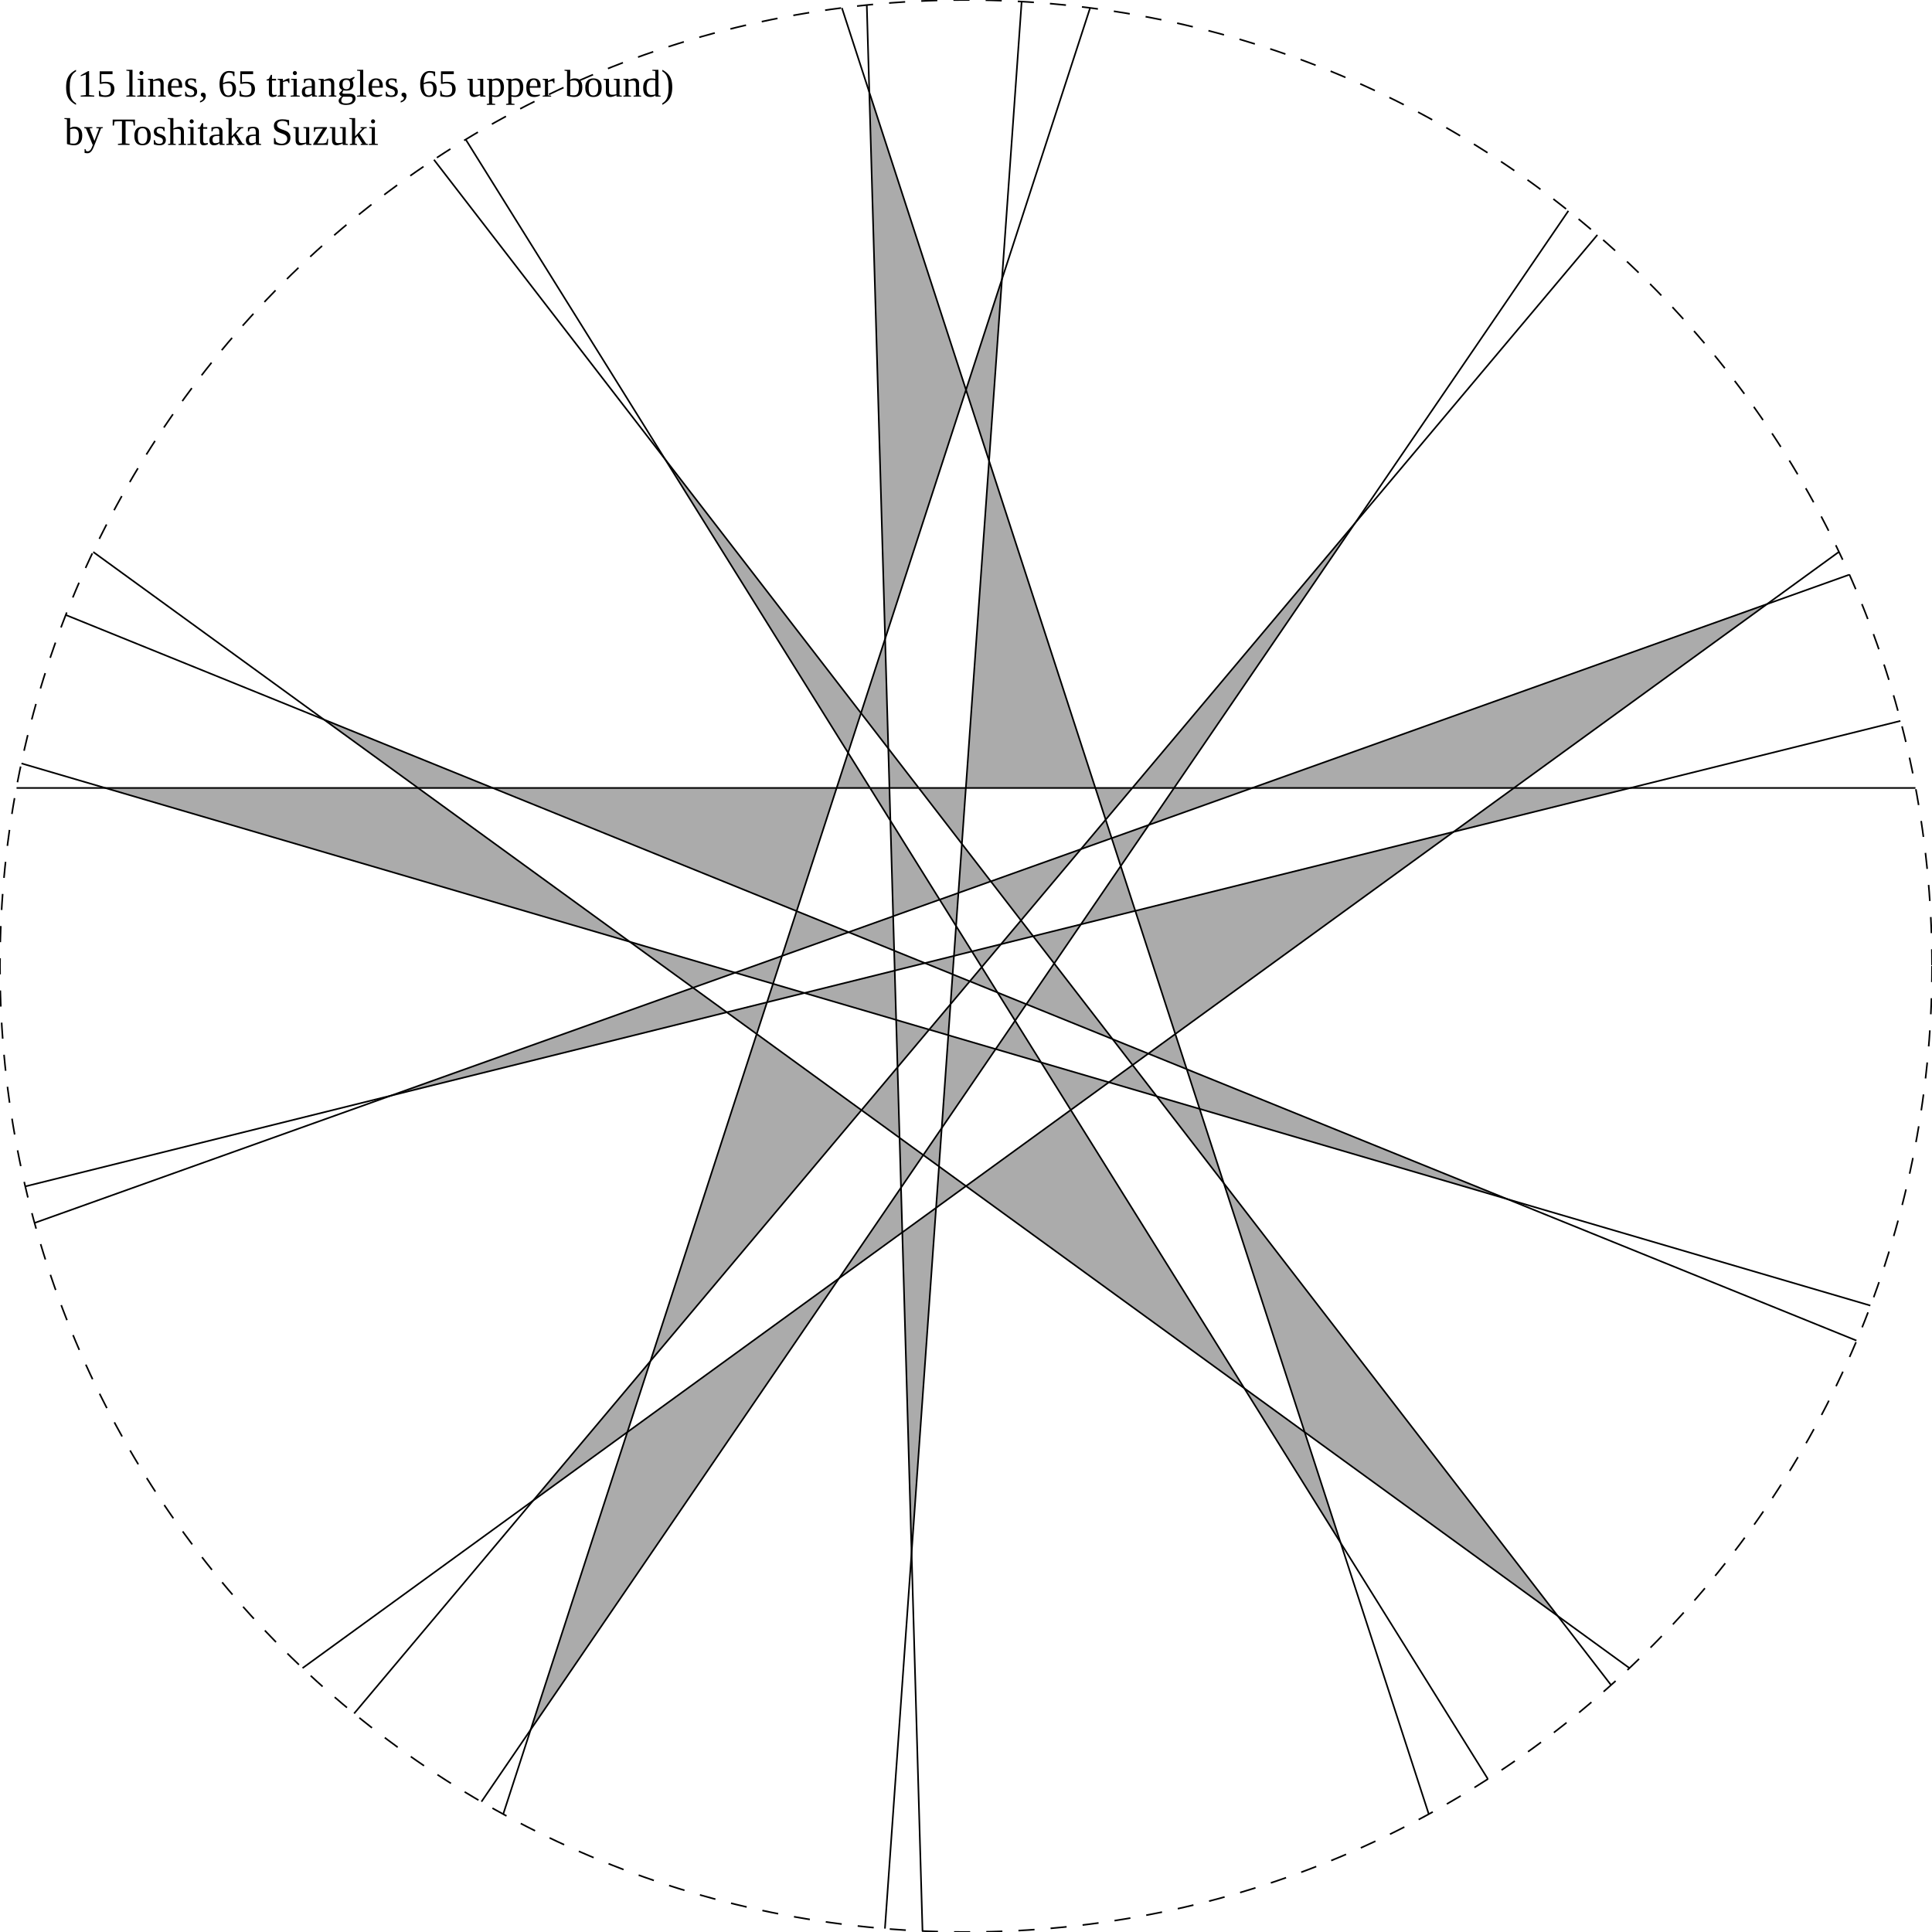
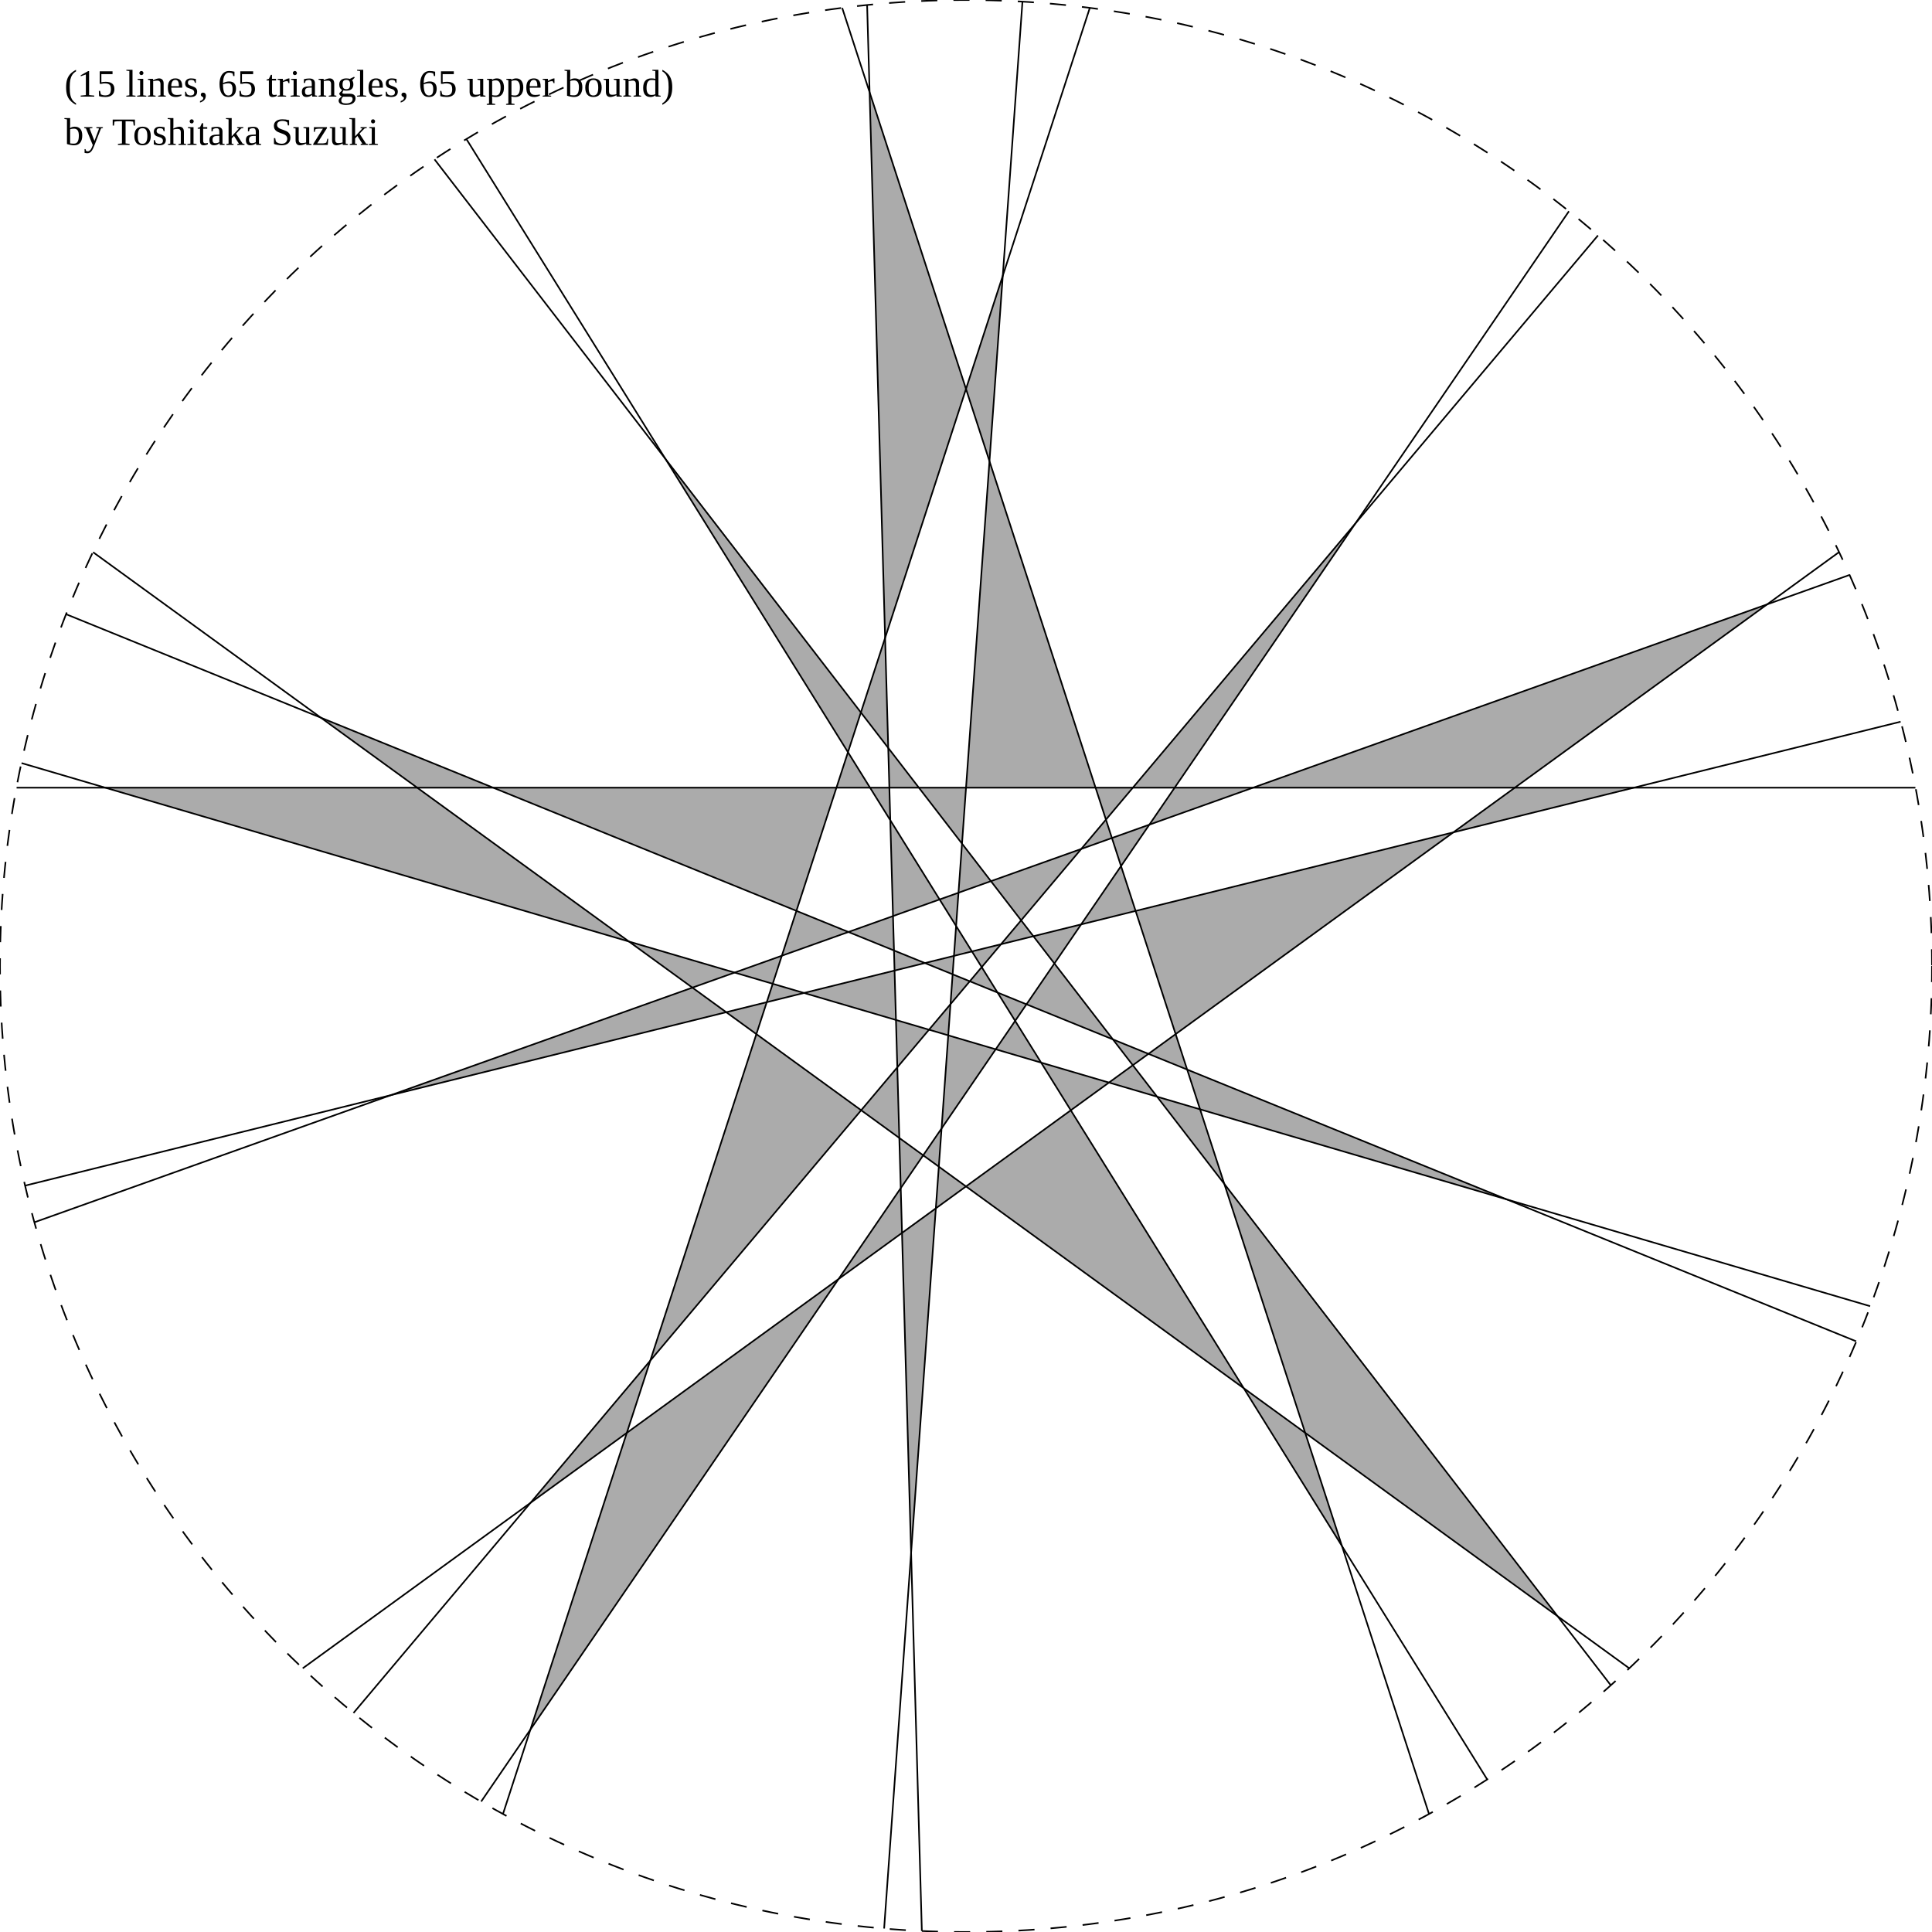
<svg xmlns="http://www.w3.org/2000/svg" width="600px" height="600px" viewBox="0 0 600 600" version="1.1">
  <style>
		circle { stroke:black;stroke-width:0.5;fill:none;stroke-dasharray:5,5; }
		line { stroke:black;stroke-width:0.5;vector-effect:non-scaling-stroke; }
		path { fill: #000000; fill-opacity: 0.33; }
    </style>
  <rect width="100%" height="100%" fill="white" />
  <text x="20" y="30">(15 lines, 65 triangles, 65 upper bound)</text>
  <text x="20" y="45">by Toshitaka Suzuki</text>
-   <path d="M 32.658 244.708 L 129.828 244.708 L 195.583 292.481" />
-   <path d="M 153.011 244.708 L 129.828 244.708 L 100.592 223.467" />
-   <path d="M 153.011 244.708 L 259.828 244.708 L 247.4 282.956" />
-   <path d="M 285.33 244.708 L 276.225 244.708 L 275.87 232.45" />
-   <path d="M 285.33 244.708 L 299.956 244.708 L 298.724 262.065" />
-   <path d="M 270.192 244.708 L 276.225 244.708 L 276.518 254.856" />
-   <path d="M 270.192 244.708 L 259.828 244.708 L 263.378 233.78" />
-   <path d="M 340.172 244.708 L 299.956 244.708 L 307.164 143.119" />
-   <path d="M 340.172 244.708 L 351.663 244.708 L 343.375 254.564" />
-   <path d="M 364.624 244.708 L 351.663 244.708 L 420.814 162.467" />
-   <path d="M 364.624 244.708 L 388.895 244.708 L 356.788 256.177" />
-   <path d="M 470.172 244.708 L 388.895 244.708 L 548.784 187.593" />
-   <path d="M 470.172 244.708 L 506.309 244.708 L 451.417 258.334" />
-   <path d="M 468.136 372.401 L 372.556 344.375 L 368.551 332.048" />
-   <path d="M 195.583 292.481 L 228.299 302.075 L 215.218 306.747" />
-   <path d="M 359.227 340.466 L 372.556 344.375 L 380.056 367.458" />
-   <path d="M 359.227 340.466 L 344.369 336.109 L 351.735 330.758" />
-   <path d="M 323.33 329.94 L 309.217 325.802 L 315.247 316.976" />
-   <path d="M 323.33 329.94 L 344.369 336.109 L 332.536 344.707" />
-   <path d="M 278.309 316.739 L 288.567 319.747 L 278.734 331.44" />
-   <path d="M 278.309 316.739 L 249.809 308.382 L 277.866 301.417" />
-   <path d="M 294.508 321.489 L 309.217 325.802 L 292.462 350.325" />
-   <path d="M 294.508 321.489 L 288.567 319.747 L 295.19 311.869" />
-   <path d="M 240.067 305.525 L 228.299 302.075 L 242.88 296.866" />
-   <path d="M 240.067 305.525 L 249.809 308.382 L 238.203 311.263" />
-   <path d="M 345.532 322.72 L 318.74 311.864 L 327.387 299.208" />
-   <path d="M 345.532 322.72 L 356.616 327.211 L 351.735 330.758" />
-   <path d="M 309.802 308.242 L 318.74 311.864 L 315.247 316.976" />
-   <path d="M 309.802 308.242 L 301.179 304.748 L 304.879 300.346" />
-   <path d="M 368.551 332.048 L 356.616 327.211 L 365 321.12" />
-   <path d="M 277.687 295.228 L 263.527 289.491 L 277.377 284.543" />
-   <path d="M 277.687 295.228 L 287.226 299.094 L 277.866 301.417" />
-   <path d="M 295.849 302.588 L 301.179 304.748 L 295.19 311.869" />
-   <path d="M 295.849 302.588 L 287.226 299.094 L 296.256 296.852" />
-   <path d="M 247.4 282.956 L 263.527 289.491 L 242.88 296.866" />
-   <path d="M 483.784 501.872 L 405.172 444.757 L 380.056 367.458" />
-   <path d="M 386.417 431.131 L 405.172 444.757 L 416.339 479.126" />
-   <path d="M 386.417 431.131 L 300.0 368.345 L 332.536 344.707" />
-   <path d="M 279.369 353.356 L 286.735 358.707 L 279.816 368.833" />
-   <path d="M 279.369 353.356 L 267.536 344.758 L 278.734 331.44" />
-   <path d="M 291.616 362.253 L 286.735 358.707 L 292.462 350.325" />
-   <path d="M 291.616 362.253 L 300.0 368.345 L 290.704 375.099" />
-   <path d="M 235 321.12 L 267.536 344.758 L 201.992 422.709" />
-   <path d="M 235 321.12 L 225.704 314.366 L 238.203 311.263" />
-   <path d="M 215.218 306.747 L 225.704 314.366 L 121.419 340.254" />
-   <path d="M 206.532 142.598 L 267.384 221.453 L 263.378 233.78" />
-   <path d="M 275.87 232.45 L 267.384 221.453 L 274.884 198.37" />
-   <path d="M 298.724 262.065 L 307.709 273.708 L 297.643 277.304" />
-   <path d="M 327.387 299.208 L 320.857 290.745 L 335.684 287.064" />
-   <path d="M 317.074 285.843 L 307.709 273.708 L 335.679 263.717" />
-   <path d="M 317.074 285.843 L 320.857 290.745 L 310.867 293.225" />
-   <path d="M 276.518 254.856 L 291.812 279.387 L 277.377 284.543" />
-   <path d="M 296.915 287.571 L 291.812 279.387 L 297.643 277.304" />
-   <path d="M 296.915 287.571 L 301.837 295.466 L 296.256 296.852" />
-   <path d="M 304.879 300.346 L 301.837 295.466 L 310.867 293.225" />
-   <path d="M 269.973 28.656 L 300 121.07 L 274.884 198.37" />
-   <path d="M 307.164 143.119 L 300 121.07 L 311.167 86.702" />
-   <path d="M 348.053 268.961 L 345.239 260.302 L 356.788 256.177" />
-   <path d="M 348.053 268.961 L 352.573 282.872 L 335.684 287.064" />
-   <path d="M 343.375 254.564 L 345.239 260.302 L 335.679 263.717" />
-   <path d="M 365 321.12 L 352.573 282.872 L 451.417 258.334" />
-   <path d="M 283.099 482.28 L 280.218 382.717 L 290.704 375.099" />
-   <path d="M 279.816 368.833 L 280.218 382.717 L 260.583 396.984" />
-   <path d="M 164.801 537.171 L 194.828 444.757 L 260.583 396.984" />
-   <path d="M 201.992 422.709 L 194.828 444.757 L 165.592 465.998" />
-   <line x1="5.139" y1="244.708" x2="594.861" y2="244.708" />
-   <line x1="6.671" y1="237.087" x2="580.855" y2="405.453" />
-   <line x1="20.498" y1="191.011" x2="576.53" y2="416.324" />
-   <line x1="28.953" y1="171.418" x2="506.047" y2="518.047" />
-   <line x1="134.767" y1="49.604" x2="500.329" y2="523.312" />
-   <line x1="144.656" y1="43.352" x2="462.06" y2="552.461" />
-   <line x1="261.469" y1="2.485" x2="443.703" y2="563.343" />
-   <line x1="269.19" y1="1.586" x2="286.497" y2="599.696" />
-   <line x1="317.283" y1="0.498" x2="274.822" y2="598.942" />
-   <line x1="338.531" y1="2.485" x2="156.297" y2="563.343" />
-   <line x1="487.081" y1="65.478" x2="149.523" y2="559.532" />
-   <line x1="496.083" y1="72.951" x2="109.975" y2="532.143" />
-   <line x1="571.047" y1="171.418" x2="93.953" y2="518.047" />
-   <line x1="574.287" y1="178.483" x2="10.799" y2="379.769" />
-   <line x1="590.184" y1="223.886" x2="7.909" y2="368.432" />
+   <path d="M 32.676 244.62 L 129.559 244.62 L 195.331 292.407" />
+   <path d="M 153.147 244.62 L 129.559 244.62 L 99.65 222.891" />
+   <path d="M 153.147 244.62 L 259.764 244.62 L 247.334 282.877" />
+   <path d="M 285.363 244.62 L 276.199 244.62 L 275.848 232.276" />
+   <path d="M 285.363 244.62 L 300.01 244.62 L 298.762 262.001" />
+   <path d="M 270.197 244.62 L 276.199 244.62 L 276.486 254.727" />
+   <path d="M 270.197 244.62 L 259.764 244.62 L 263.343 233.606" />
+   <path d="M 340.236 244.62 L 300.01 244.62 L 307.289 143.221" />
+   <path d="M 340.236 244.62 L 351.816 244.62 L 343.46 254.542" />
+   <path d="M 364.799 244.62 L 351.816 244.62 L 420.913 162.584" />
+   <path d="M 364.799 244.62 L 389.142 244.62 L 356.946 256.102" />
+   <path d="M 470.441 244.62 L 389.142 244.62 L 548.821 187.674" />
+   <path d="M 470.441 244.62 L 507.41 244.62 L 451.358 258.485" />
+   <path d="M 468.054 372.531 L 372.693 344.515 L 368.681 332.167" />
+   <path d="M 195.331 292.407 L 228.128 302.042 L 215.025 306.715" />
+   <path d="M 359.346 340.593 L 372.693 344.515 L 380.216 367.665" />
+   <path d="M 359.346 340.593 L 344.393 336.2 L 351.807 330.813" />
+   <path d="M 323.337 330.014 L 309.225 325.868 L 315.263 317.041" />
+   <path d="M 323.337 330.014 L 344.393 336.2 L 332.544 344.809" />
+   <path d="M 278.249 316.767 L 288.51 319.782 L 278.666 331.469" />
+   <path d="M 278.249 316.767 L 249.676 308.373 L 277.812 301.413" />
+   <path d="M 294.488 321.538 L 309.225 325.868 L 292.412 350.448" />
+   <path d="M 294.488 321.538 L 288.51 319.782 L 295.183 311.86" />
+   <path d="M 239.976 305.523 L 228.128 302.042 L 242.808 296.807" />
+   <path d="M 239.976 305.523 L 249.676 308.373 L 238.121 311.231" />
+   <path d="M 345.634 322.806 L 318.781 311.898 L 327.453 299.22" />
+   <path d="M 345.634 322.806 L 356.663 327.285 L 351.807 330.813" />
+   <path d="M 309.791 308.247 L 318.781 311.898 L 315.263 317.041" />
+   <path d="M 309.791 308.247 L 301.174 304.747 L 304.877 300.35" />
+   <path d="M 368.681 332.167 L 356.663 327.285 L 365.103 321.153" />
+   <path d="M 277.635 295.186 L 263.478 289.435 L 277.332 284.495" />
+   <path d="M 277.635 295.186 L 287.232 299.083 L 277.812 301.413" />
+   <path d="M 295.849 302.583 L 301.174 304.747 L 295.183 311.86" />
+   <path d="M 295.849 302.583 L 287.232 299.083 L 296.26 296.85" />
+   <path d="M 247.334 282.877 L 263.478 289.435 L 242.808 296.807" />
+   <path d="M 483.718 501.932 L 405.339 444.986 L 380.216 367.665" />
+   <path d="M 386.255 431.121 L 405.339 444.986 L 416.763 480.145" />
+   <path d="M 386.255 431.121 L 300.0 368.453 L 332.544 344.809" />
+   <path d="M 279.29 353.406 L 286.704 358.793 L 279.733 368.986" />
+   <path d="M 279.29 353.406 L 267.441 344.797 L 278.666 331.469" />
+   <path d="M 291.56 362.321 L 286.704 358.793 L 292.412 350.448" />
+   <path d="M 291.56 362.321 L 300.0 368.453 L 290.631 375.26" />
+   <path d="M 234.897 321.153 L 267.441 344.797 L 201.951 422.552" />
+   <path d="M 234.897 321.153 L 225.528 314.346 L 238.121 311.231" />
+   <path d="M 215.025 306.715 L 225.528 314.346 L 121.409 340.101" />
+   <path d="M 206.674 142.541 L 267.355 221.259 L 263.343 233.606" />
+   <path d="M 275.848 232.276 L 267.355 221.259 L 274.877 198.108" />
+   <path d="M 298.762 262.001 L 307.741 273.65 L 297.668 277.242" />
+   <path d="M 327.453 299.22 L 320.923 290.749 L 335.756 287.08" />
+   <path d="M 317.119 285.815 L 307.741 273.65 L 335.791 263.646" />
+   <path d="M 317.119 285.815 L 320.923 290.749 L 310.869 293.237" />
+   <path d="M 276.486 254.727 L 291.8 279.335 L 277.332 284.495" />
+   <path d="M 296.926 287.573 L 291.8 279.335 L 297.668 277.242" />
+   <path d="M 296.926 287.573 L 301.84 295.47 L 296.26 296.85" />
+   <path d="M 304.877 300.35 L 301.84 295.47 L 310.869 293.237" />
+   <path d="M 270.062 28.647 L 300.0 120.787 L 274.877 198.108" />
+   <path d="M 307.289 143.221 L 300.0 120.787 L 311.424 85.628" />
+   <path d="M 348.146 268.966 L 345.314 260.25 L 356.946 256.102" />
+   <path d="M 348.146 268.966 L 352.672 282.896 L 335.756 287.08" />
+   <path d="M 343.46 254.542 L 345.314 260.25 L 335.791 263.646" />
+   <path d="M 365.103 321.153 L 352.672 282.896 L 451.358 258.485" />
+   <path d="M 282.951 482.243 L 280.128 382.891 L 290.631 375.26" />
+   <path d="M 279.733 368.986 L 280.128 382.891 L 260.434 397.199" />
+   <path d="M 164.723 537.127 L 194.661 444.986 L 260.434 397.199" />
+   <path d="M 201.951 422.552 L 194.661 444.986 L 164.753 466.716" />
+   <line x1="5.156" y1="244.62" x2="594.844" y2="244.62" />
+   <line x1="6.692" y1="236.986" x2="580.782" y2="405.649" />
+   <line x1="20.589" y1="190.777" x2="576.433" y2="416.553" />
+   <line x1="28.915" y1="171.498" x2="505.983" y2="518.108" />
+   <line x1="134.942" y1="49.489" x2="500.252" y2="523.381" />
+   <line x1="144.869" y1="43.223" x2="461.849" y2="552.597" />
+   <line x1="261.557" y1="2.473" x2="443.781" y2="563.3" />
+   <line x1="269.292" y1="1.576" x2="286.288" y2="599.686" />
+   <line x1="317.534" y1="0.513" x2="274.574" y2="598.921" />
+   <line x1="338.443" y1="2.473" x2="156.219" y2="563.3" />
+   <line x1="487.245" y1="65.608" x2="149.434" y2="559.48" />
+   <line x1="496.271" y1="73.113" x2="109.78" y2="531.984" />
+   <line x1="571.085" y1="171.498" x2="94.017" y2="518.108" />
+   <line x1="574.329" y1="178.577" x2="10.744" y2="379.567" />
+   <line x1="590.248" y1="224.13" x2="7.853" y2="368.19" />
  <circle cx="300" cy="300" r="300" />
</svg>
